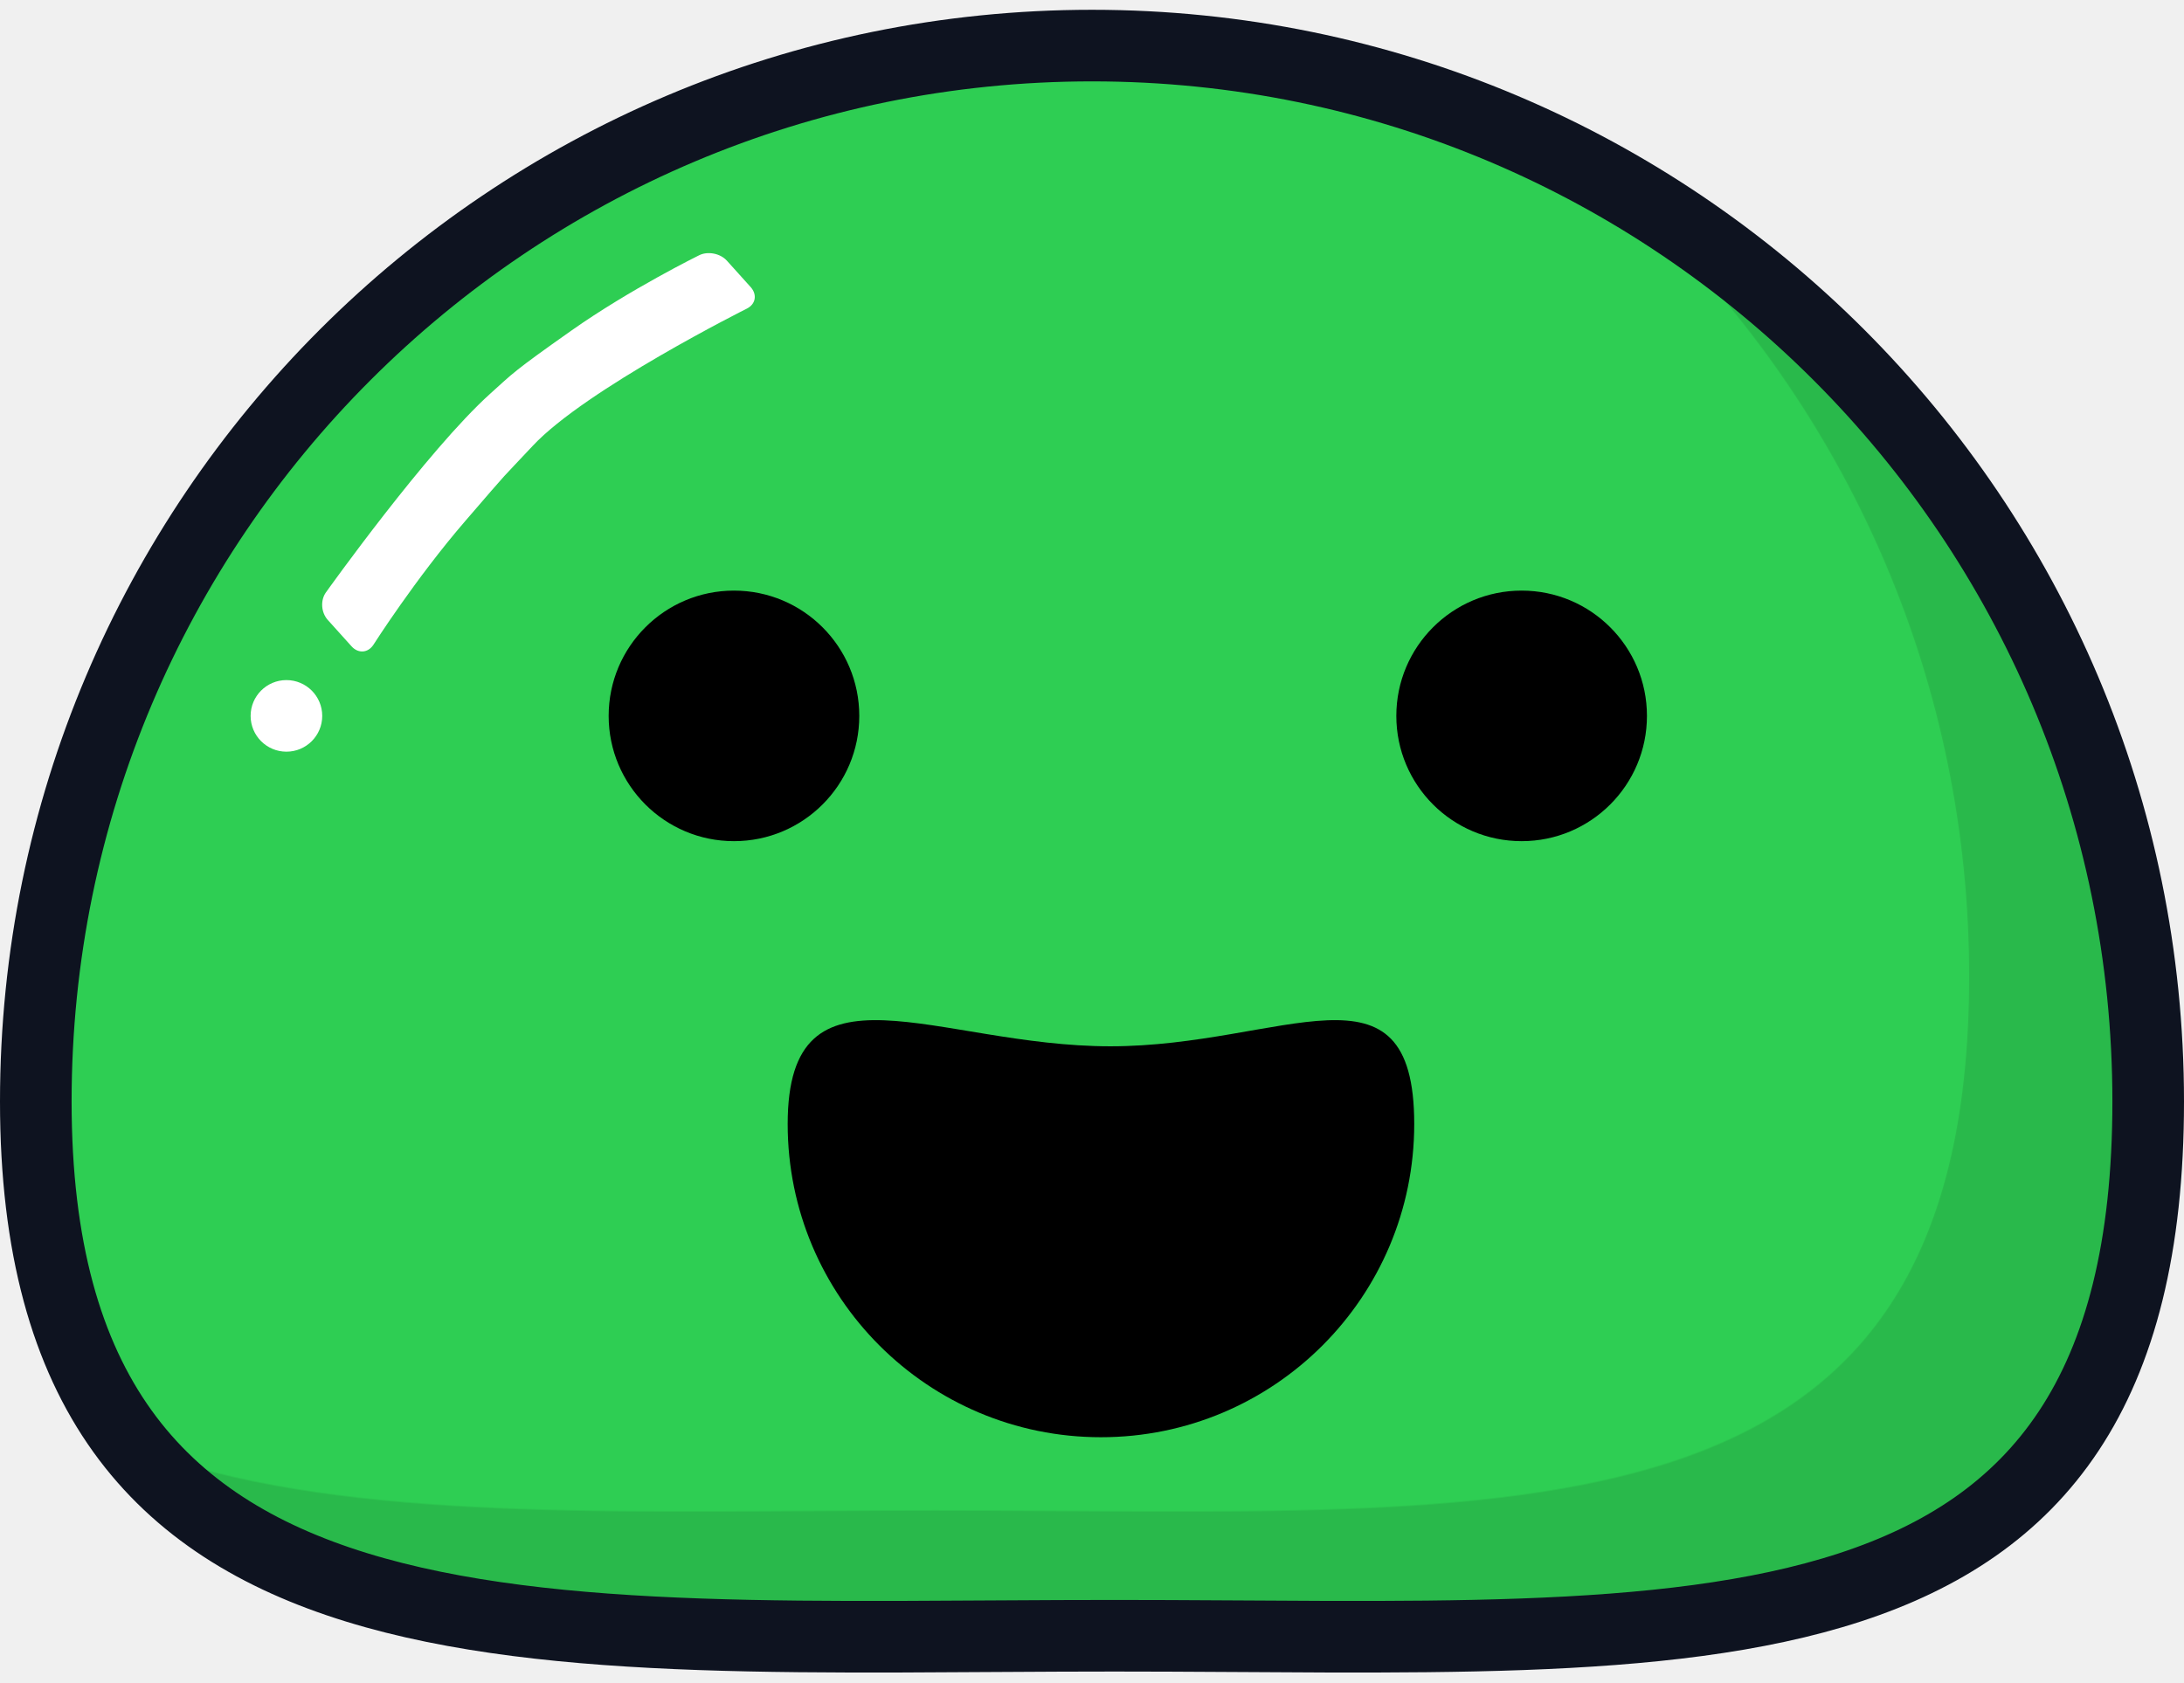
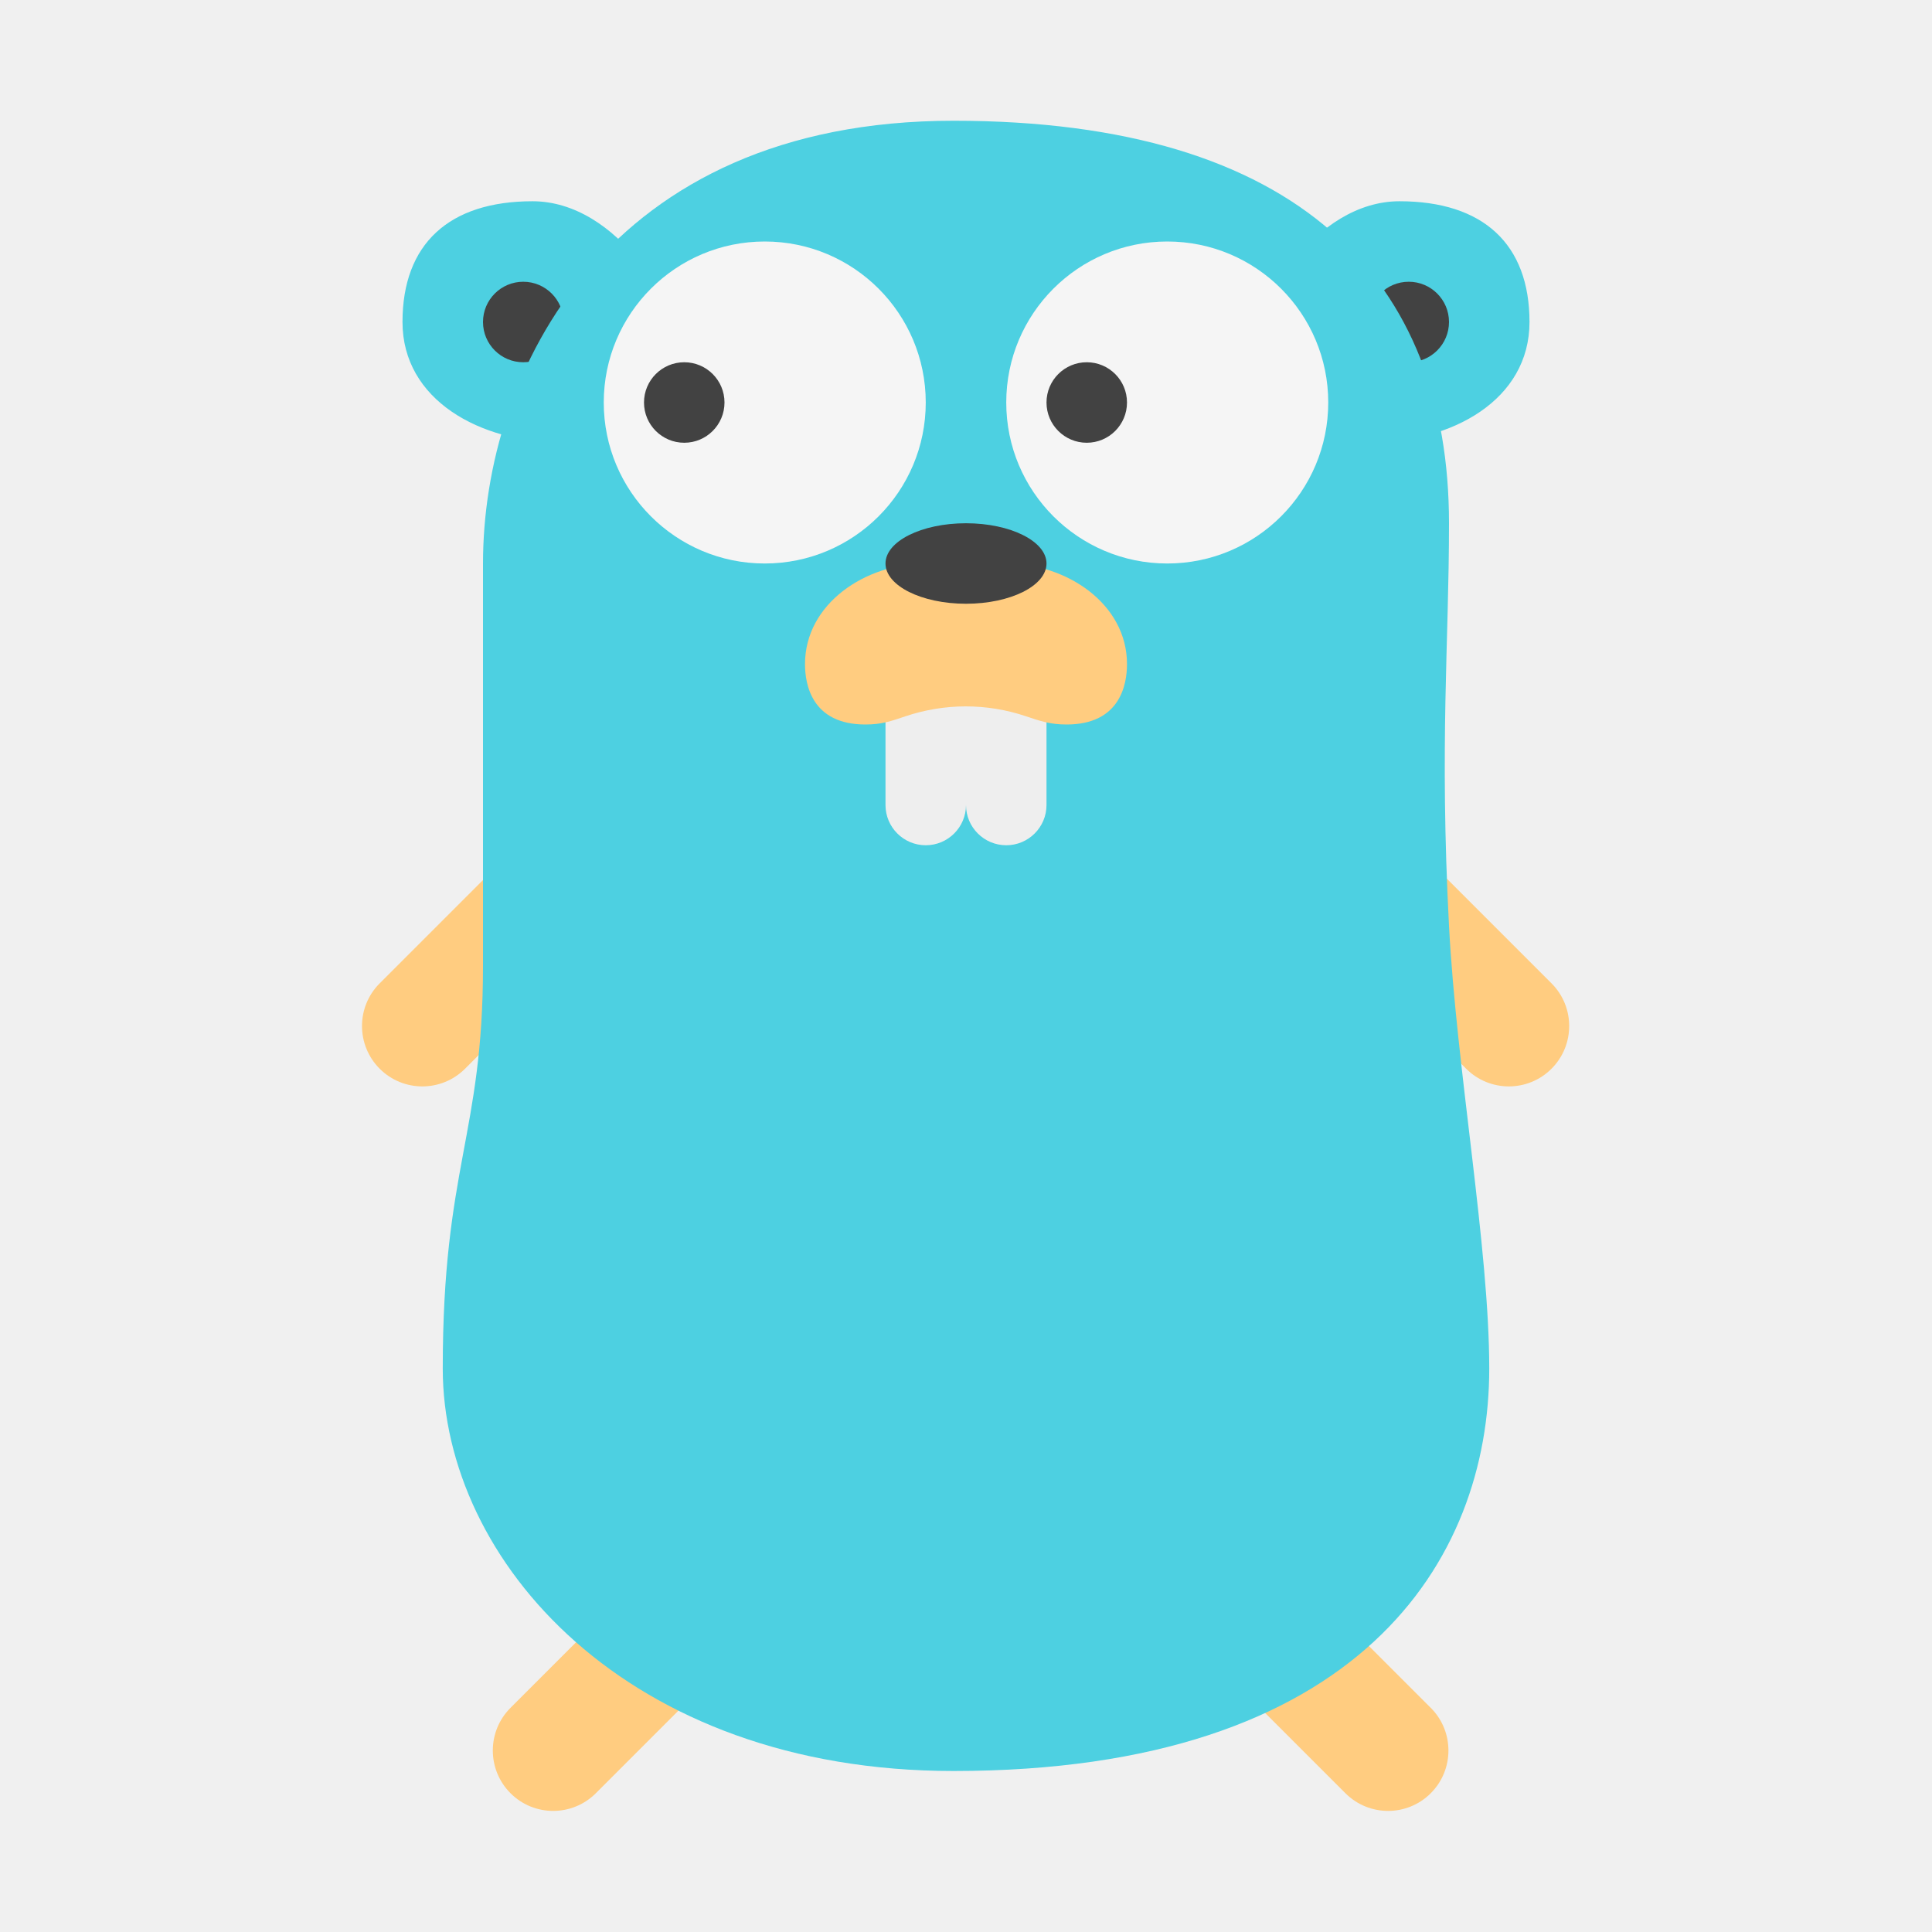
- <svg xmlns="http://www.w3.org/2000/svg" xmlns:xlink="http://www.w3.org/1999/xlink" width="122px" height="94px" viewBox="0 0 122 94" version="1.1">
-   <defs>
-     <path d="M144.453,104 C177.038,104 203.453,77.585 203.453,45 C203.453,12.415 177.038,-14 144.453,-14 C111.868,-14 114.603,13.675 114.603,46.26 C114.603,78.845 111.868,104 144.453,104 Z" id="path-1" />
-     <filter x="-50%" y="-50%" width="200%" height="200%" filterUnits="objectBoundingBox" id="filter-2">
-       <feOffset dx="7" dy="-10" in="SourceAlpha" result="shadowOffsetInner1" />
-       <feComposite in="shadowOffsetInner1" in2="SourceAlpha" operator="arithmetic" k2="-1" k3="1" result="shadowInnerInner1" />
-       <feColorMatrix values="0 0 0 0 0   0 0 0 0 0   0 0 0 0 0  0 0 0 0.1 0" type="matrix" in="shadowInnerInner1" />
-     </filter>
-   </defs>
-   <g id="Page-1" stroke="none" stroke-width="1" fill="none" fill-rule="evenodd">
-     <g id="icon" transform="translate(-98, 2)">
-       <g id="body" transform="translate(159, 45) rotate(-90) translate(-159, -45) ">
-         <use fill="#2ECE53" fill-rule="evenodd" xlink:href="#path-1" />
-         <use fill="black" fill-opacity="1" filter="url(#filter-2)" xlink:href="#path-1" />
-         <use stroke="#0E1320" stroke-width="4" xlink:href="#path-1" />
-       </g>
-       <circle id="left-eye" fill="#000000" cx="139" cy="38" r="7" />
-       <circle id="right-eye" fill="#000000" cx="183" cy="38" r="7" />
-       <g id="light" transform="translate(112, 10)" fill="#FFFFFF">
-         <circle cx="2" cy="28" r="2" />
-         <path d="M12.255,-1.65 C12.115,-2.177 12.446,-2.604 13.012,-2.604 L14.993,-2.604 C15.55,-2.604 16.121,-2.166 16.259,-1.643 C16.259,-1.643 17.428,2.487 17.903,6.458 C18.378,10.429 18.317,10.465 18.317,12.178 C18.317,16.941 16.208,26.439 16.208,26.439 C16.094,26.968 15.559,27.396 14.993,27.396 L13.012,27.396 C12.454,27.396 12.117,26.969 12.257,26.43 C12.257,26.43 13.426,22.229 13.964,17.986 C14.502,13.743 14.31,15.298 14.563,12.372 C14.936,8.061 12.255,-1.65 12.255,-1.65 Z" id="light-line" transform="translate(15.27143, 12.39619) scale(-1, 1) rotate(-48) translate(-15.27143, -12.39619) " />
-       </g>
-       <path d="M159.5,78.305 C169.165,78.305 177,70.47 177,60.805 C177,51.14 169.689,56.462 160.024,56.462 C150.359,56.462 142,51.14 142,60.805 C142,70.47 149.835,78.305 159.5,78.305 Z" id="mouth" fill="#000000" />
-     </g>
+ <svg xmlns="http://www.w3.org/2000/svg" viewBox="0 0 48 48" width="96px" height="96px">
+   <path fill="#ffcc80" d="M35.547 42.431l-3.182-3.182-2.121 2.121 3.182 3.182c.586.586 1.536.586 2.121 0S36.133 43.017 35.547 42.431zM38.547 24.431l-3.182-3.182-2.121 2.121 3.182 3.182c.586.586 1.536.586 2.121 0S39.133 25.017 38.547 24.431zM12.683 42.431l3.182-3.182 2.121 2.121-3.182 3.182c-.586.586-1.536.586-2.121 0S12.097 43.017 12.683 42.431zM9.433 24.431l3.182-3.182 2.121 2.121-3.182 3.182c-.586.586-1.536.586-2.121 0S8.847 25.017 9.433 24.431z" />
+   <path fill="#4dd0e1" d="M38 8c0-1.933-1.149-3-3.231-3S31 7.567 31 9.5c0 1 1.923 1.5 3 1.5C36.082 11 38 9.933 38 8zM10 8c0-1.933 1.149-3 3.231-3S17 7.567 17 9.5c0 1-1.923 1.5-3 1.5C11.918 11 10 9.933 10 8z" />
+   <path fill="#424242" d="M35 7A1 1 0 1 0 35 9 1 1 0 1 0 35 7zM13 7A1 1 0 1 0 13 9 1 1 0 1 0 13 7z" />
+   <path fill="#4dd0e1" d="M37,34c0,4.774-3.219,10-13.31,10C15.568,44,11,38.774,11,34c0-5,1-5.806,1-10c0-4.688,0-7,0-10 c0-4.774,3.076-11,11.69-11S36,6.991,36,13c0,3-0.237,5.453,0,10C36.186,26.562,37,31,37,34z" />
+   <g>
+     <path fill="#f5f5f5" d="M29 6A4 4 0 1 0 29 14 4 4 0 1 0 29 6zM19 6A4 4 0 1 0 19 14 4 4 0 1 0 19 6z" />
+   </g>
+   <g>
+     <path fill="#eee" d="M24 20c0 .552.448 1 1 1s1-.448 1-1v-3h-2V20zM22 20c0 .552.448 1 1 1s1-.448 1-1v-3h-2V20z" />
+   </g>
+   <path fill="#ffcc80" d="M26.5,18c-0.412,0-0.653-0.085-1.011-0.205c-0.975-0.328-2.021-0.326-2.996,0.002 C22.138,17.916,21.91,18,21.5,18c-1.334,0-1.5-1-1.5-1.5c0-1.5,1.5-2.5,3-2.5c0.835,0,1.165,0,2,0c1.5,0,3,1,3,2.5 C28,17,27.834,18,26.5,18z" />
+   <g>
+     <path fill="#424242" d="M27 9A1 1 0 1 0 27 11 1 1 0 1 0 27 9zM17 9A1 1 0 1 0 17 11 1 1 0 1 0 17 9zM24 13A2 1 0 1 0 24 15 2 1 0 1 0 24 13z" />
  </g>
</svg>
